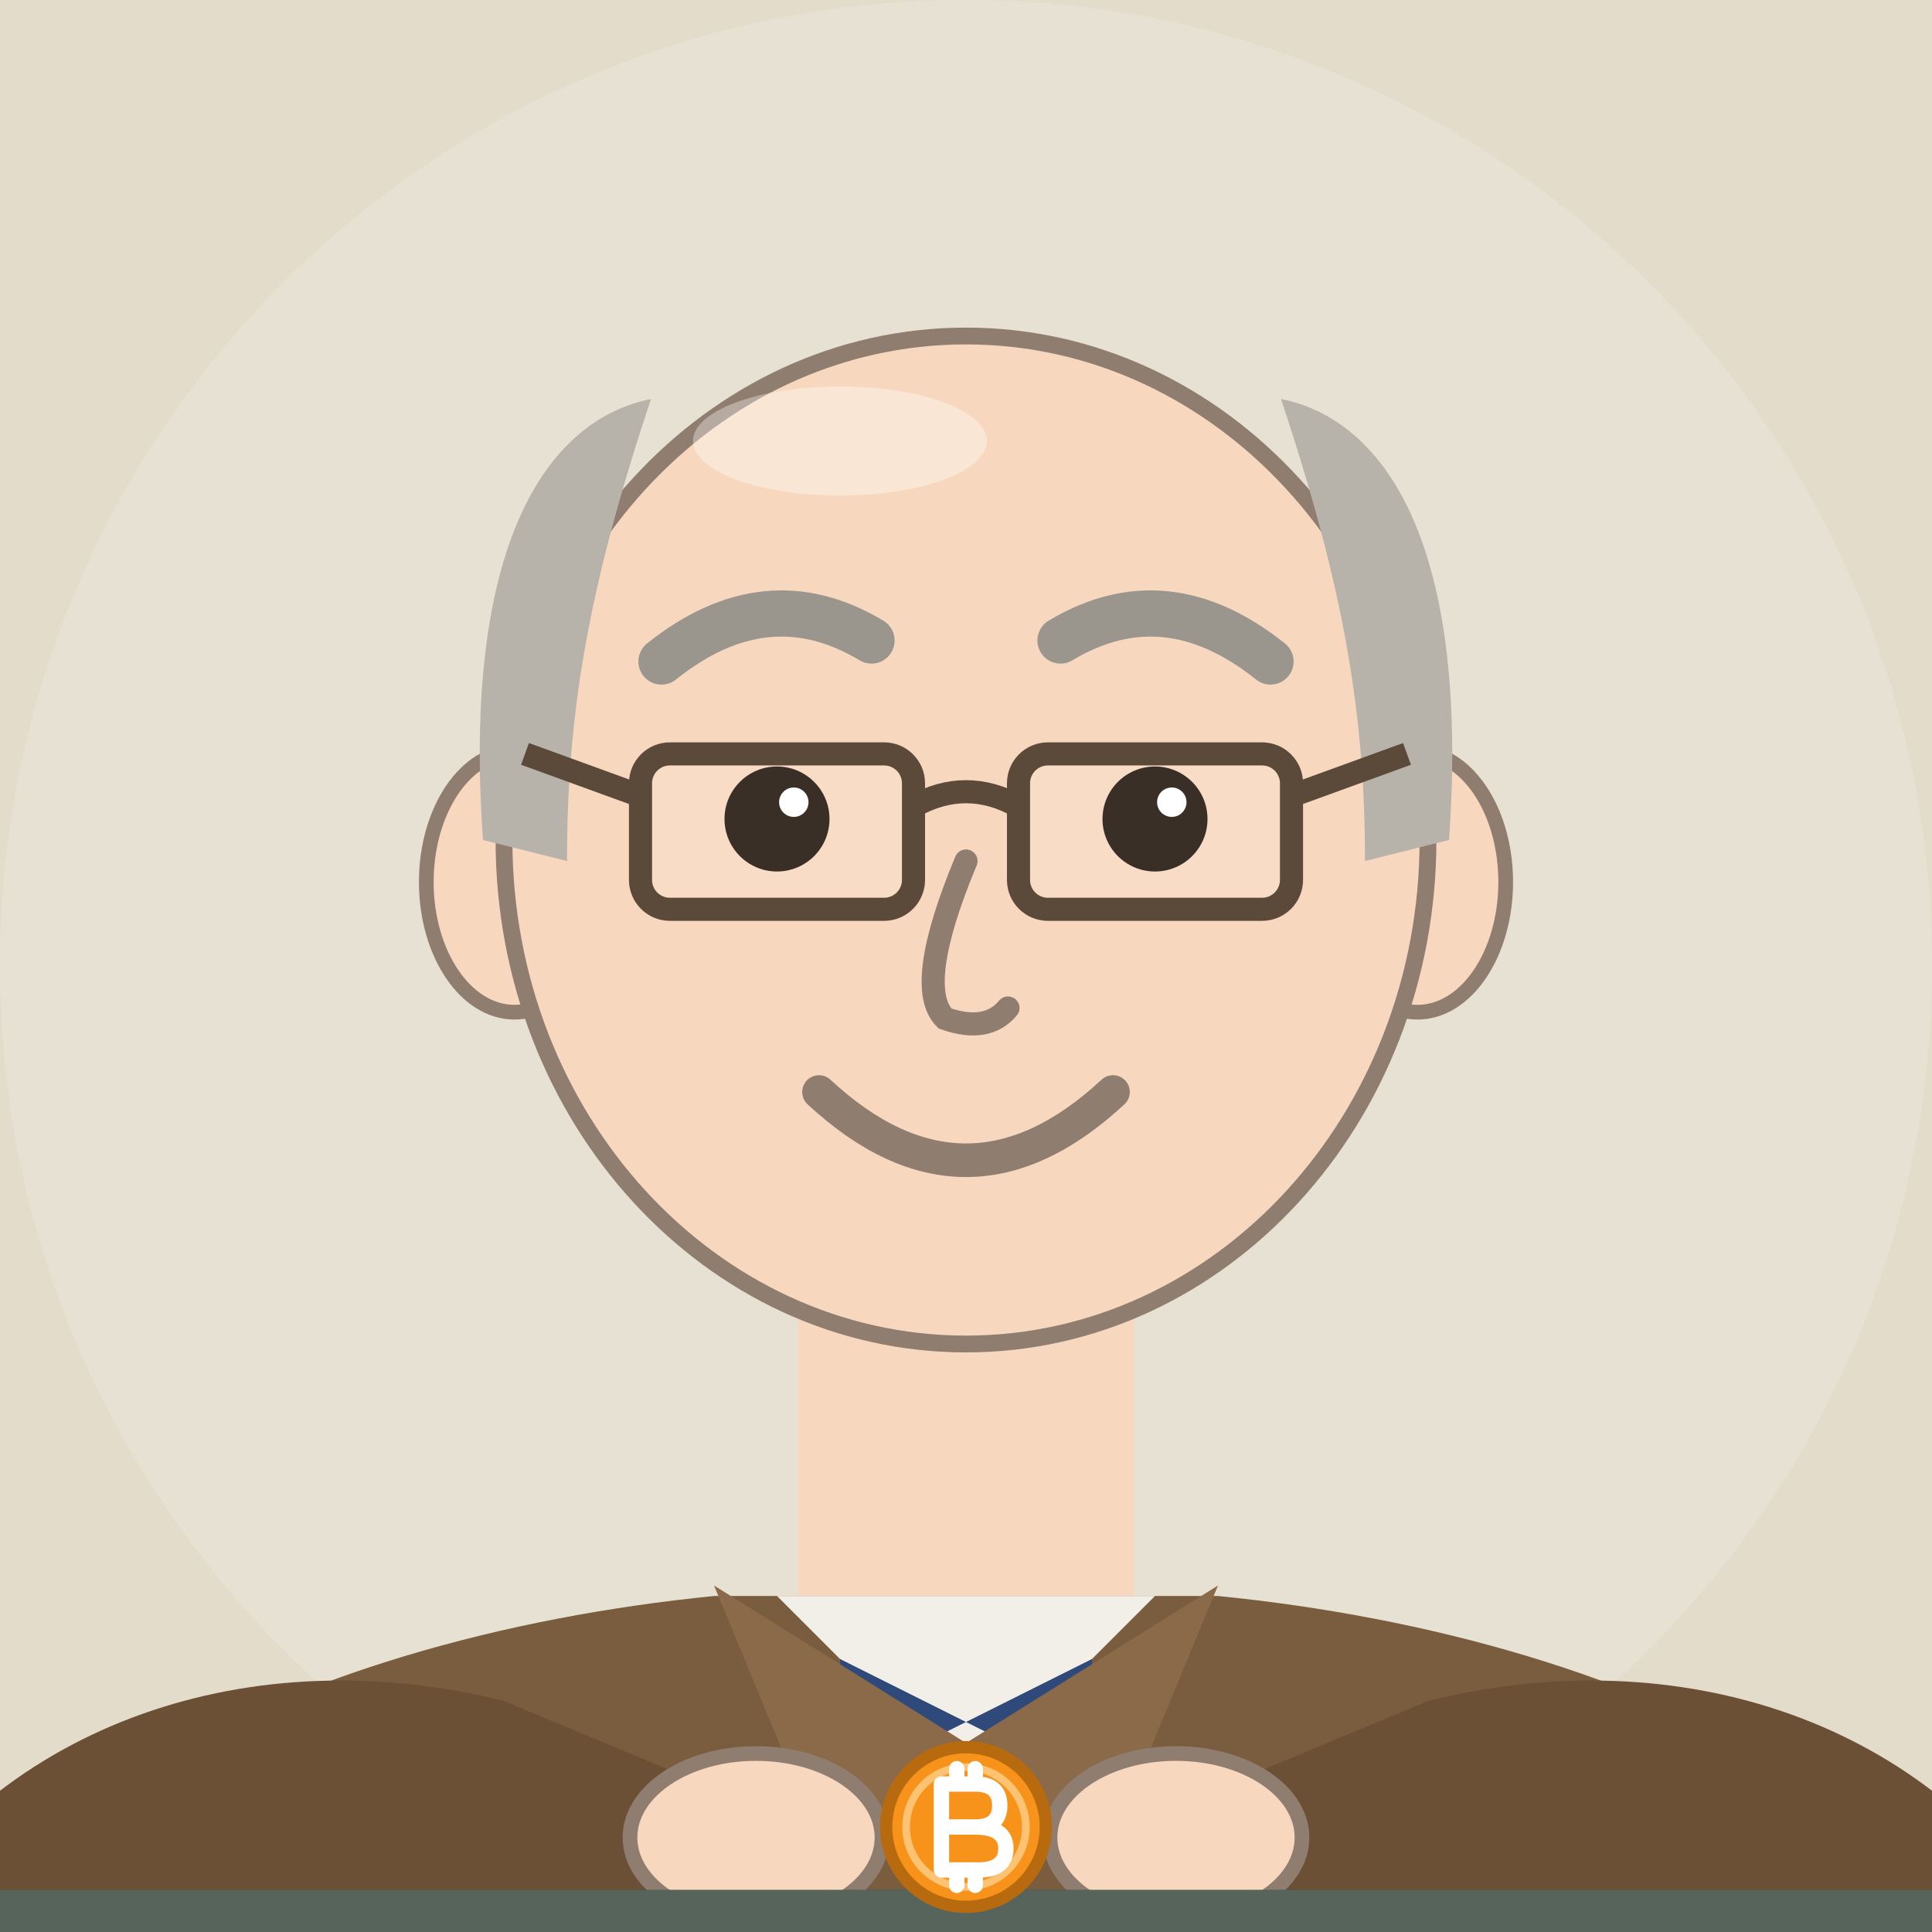
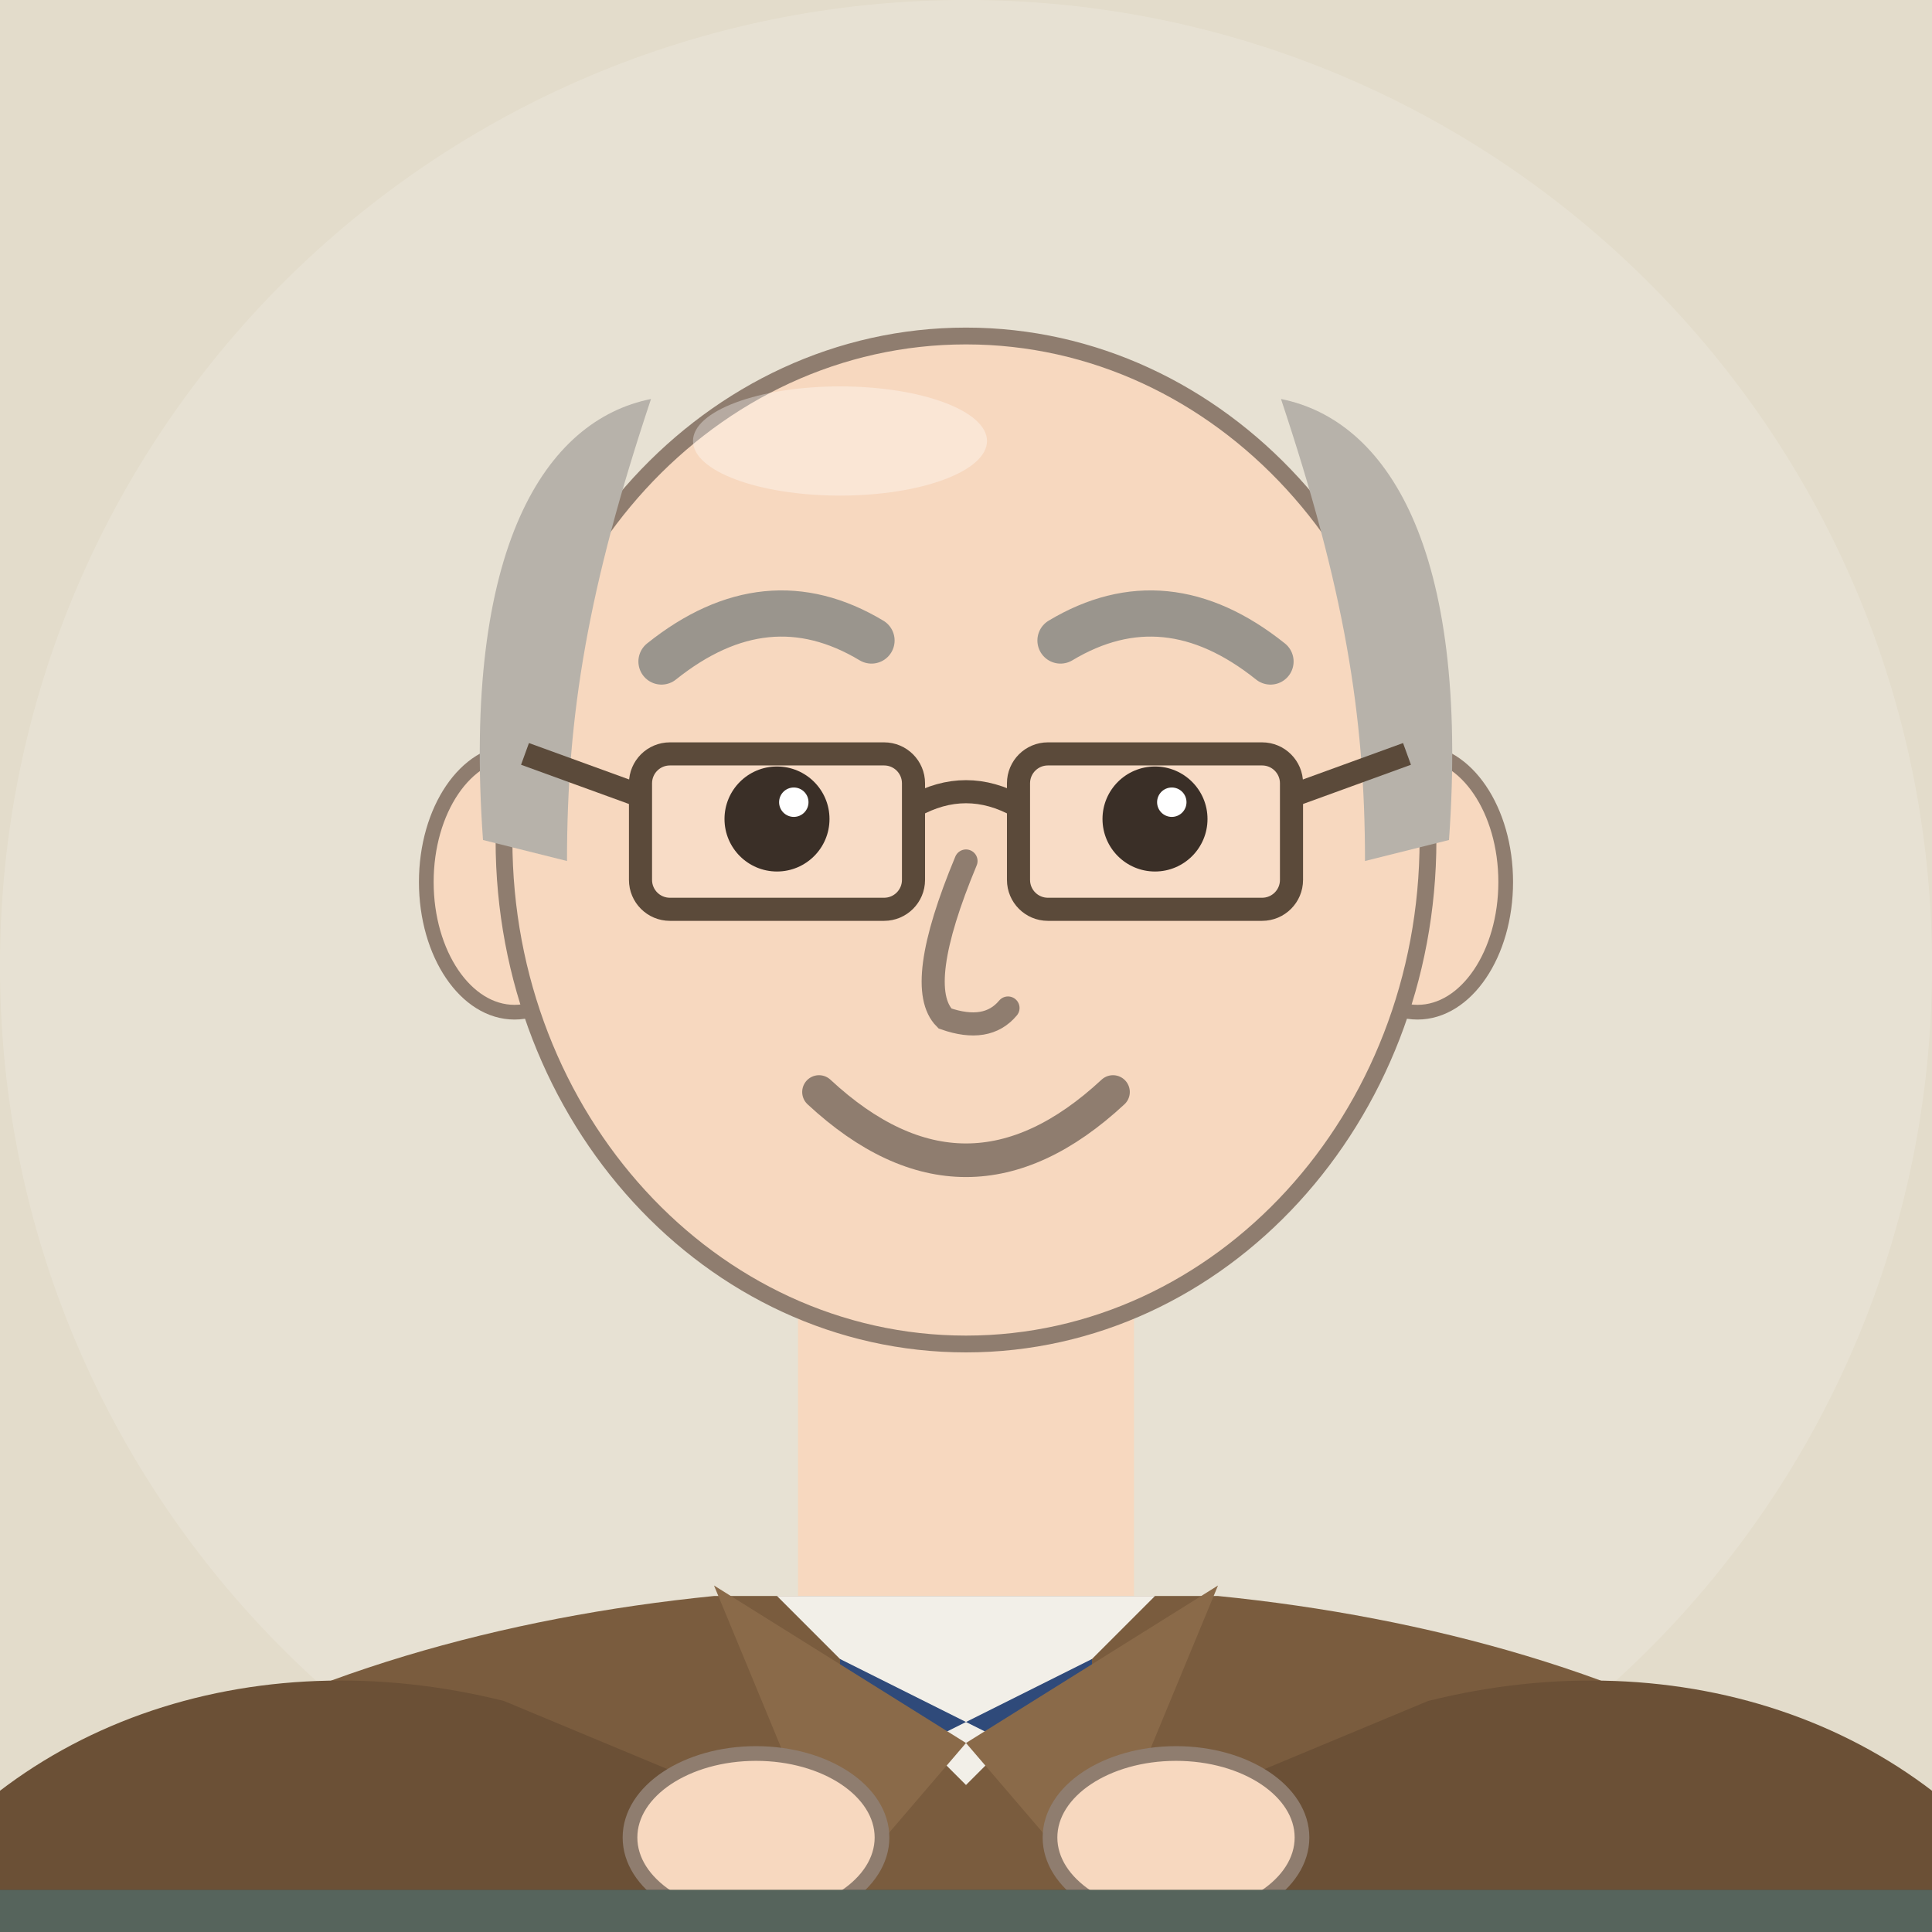
<svg xmlns="http://www.w3.org/2000/svg" viewBox="14 14 92 92" role="img" aria-label="Avatar">
  <rect width="120" height="120" rx="14" fill="#e3dccb" />
  <circle cx="60" cy="60" r="46" fill="#ffffff" opacity=".16" />
  <path d="M52,68 L52,92 Q60,97 68,92 L68,68Z" fill="#f7d8bf" />
  <path d="M52,74 Q60,80 68,74 L68,70 L52,70Z" fill="#8f7d6f" opacity=".18" />
  <path d="M6,120 C8,101 28,92 48,90 L72,90 C92,92 112,101 114,120Z" fill="#7a5c3e" />
  <path d="M51,90 L60,99 L69,90Z" fill="#f2efe8" />
  <path d="M54,93 L60,96 L66,93 L66,99 L60,96 L54,99Z" fill="#2f4a7a" />
  <path d="M48,89.5 L54,104 L60,97Z M72,89.5 L66,104 L60,97Z" fill="#8a6a49" />
  <g stroke="#5e4630" stroke-width=".6" opacity=".5">
    <path d="M20,112 l6,-6 M30,114 l6,-6 M84,114 l6,-6 M94,112 l6,-6" />
  </g>
  <ellipse cx="38.5" cy="56" rx="4.2" ry="6.2" fill="#f7d8bf" stroke="#8f7d6f" stroke-width=".7" />
  <ellipse cx="81.5" cy="56" rx="4.2" ry="6.2" fill="#f7d8bf" stroke="#8f7d6f" stroke-width=".7" />
  <ellipse cx="60" cy="54" rx="22" ry="24" fill="#f7d8bf" stroke="#8f7d6f" stroke-width=".8" />
  <path d="M60,55 Q57.5,61 59,62.5 Q61,63.2 62,62" fill="none" stroke="#8f7d6f" stroke-width="1.1" stroke-linecap="round" />
  <path d="M53,66 Q60,72.5 67,66" fill="none" stroke="#8f7d6f" stroke-width="1.6" stroke-linecap="round" />
  <circle cx="51" cy="53" r="2.5" fill="#24170f" />
  <circle cx="69" cy="53" r="2.5" fill="#24170f" />
  <circle cx="51.8" cy="52.2" r=".7" fill="#fff" />
  <circle cx="69.8" cy="52.2" r=".7" fill="#fff" />
  <path d="M45.5,45.5 Q50.5,41.5 55.5,44.5" fill="none" stroke="#9a958d" stroke-width="2.2" stroke-linecap="round" />
  <path d="M64.5,44.5 Q69.5,41.5 74.5,45.5" fill="none" stroke="#9a958d" stroke-width="2.2" stroke-linecap="round" />
  <path d="M37,54 C36,40 40,34 45,33 C42,42 41,48 41,55Z M83,54 C84,40 80,34 75,33 C78,42 79,48 79,55Z" fill="#b7b2aa" />
  <ellipse cx="54" cy="35" rx="7" ry="2.6" fill="#ffffff" opacity=".35" />
  <g transform="translate(0,1.4)" fill="#ffffff1a" stroke="#5b4a3a" stroke-width="1.1">
    <rect x="44.5" y="48.5" width="13" height="7.4" rx="1.4" />
    <rect x="62.5" y="48.5" width="13" height="7.4" rx="1.4" />
    <path d="M57.5,51 Q60,49.6 62.5,51 M44.5,50.5 L39,48.5 M75.5,50.5 L81,48.5" fill="none" />
  </g>
  <path d="M8,106 C14,96 26,92 38,95 L50,100 L47,106Z" fill="#6b5036" />
  <path d="M112,106 C106,96 94,92 82,95 L70,100 L73,106Z" fill="#6b5036" />
  <ellipse cx="50" cy="101.5" rx="6" ry="4" fill="#f7d8bf" stroke="#8f7d6f" stroke-width=".7" />
  <ellipse cx="70" cy="101.5" rx="6" ry="4" fill="#f7d8bf" stroke="#8f7d6f" stroke-width=".7" />
  <rect x="0" y="104" width="120" height="16" fill="#3e4a44" />
  <rect x="0" y="104" width="120" height="2.5" fill="#56645c" />
-   <g transform="translate(60,101) scale(0.731)">
-     <circle r="5.2" fill="#f7931a" stroke="#b86a0e" stroke-width=".8" />
-     <circle r="3.9" fill="none" stroke="#ffd08a" stroke-width=".5" opacity=".8" />
-     <path d="M-1.6,-2.8 L-1.6,2.8 M-1.6,-2.8 L0.6,-2.8 Q2.2,-2.8 2.2,-1.4 Q2.2,0 0.6,0 L-1.6,0 M0.6,0 Q2.6,0 2.6,1.4 Q2.6,2.8 0.8,2.8 L-1.6,2.8 M-0.6,-3.8 L-0.6,-2.8 M0.6,-3.8 L0.6,-2.8 M-0.6,2.8 L-0.6,3.8 M0.6,2.8 L0.6,3.8" fill="none" stroke="#ffffff" stroke-width="1" stroke-linecap="round" stroke-linejoin="round" />
-   </g>
</svg>
